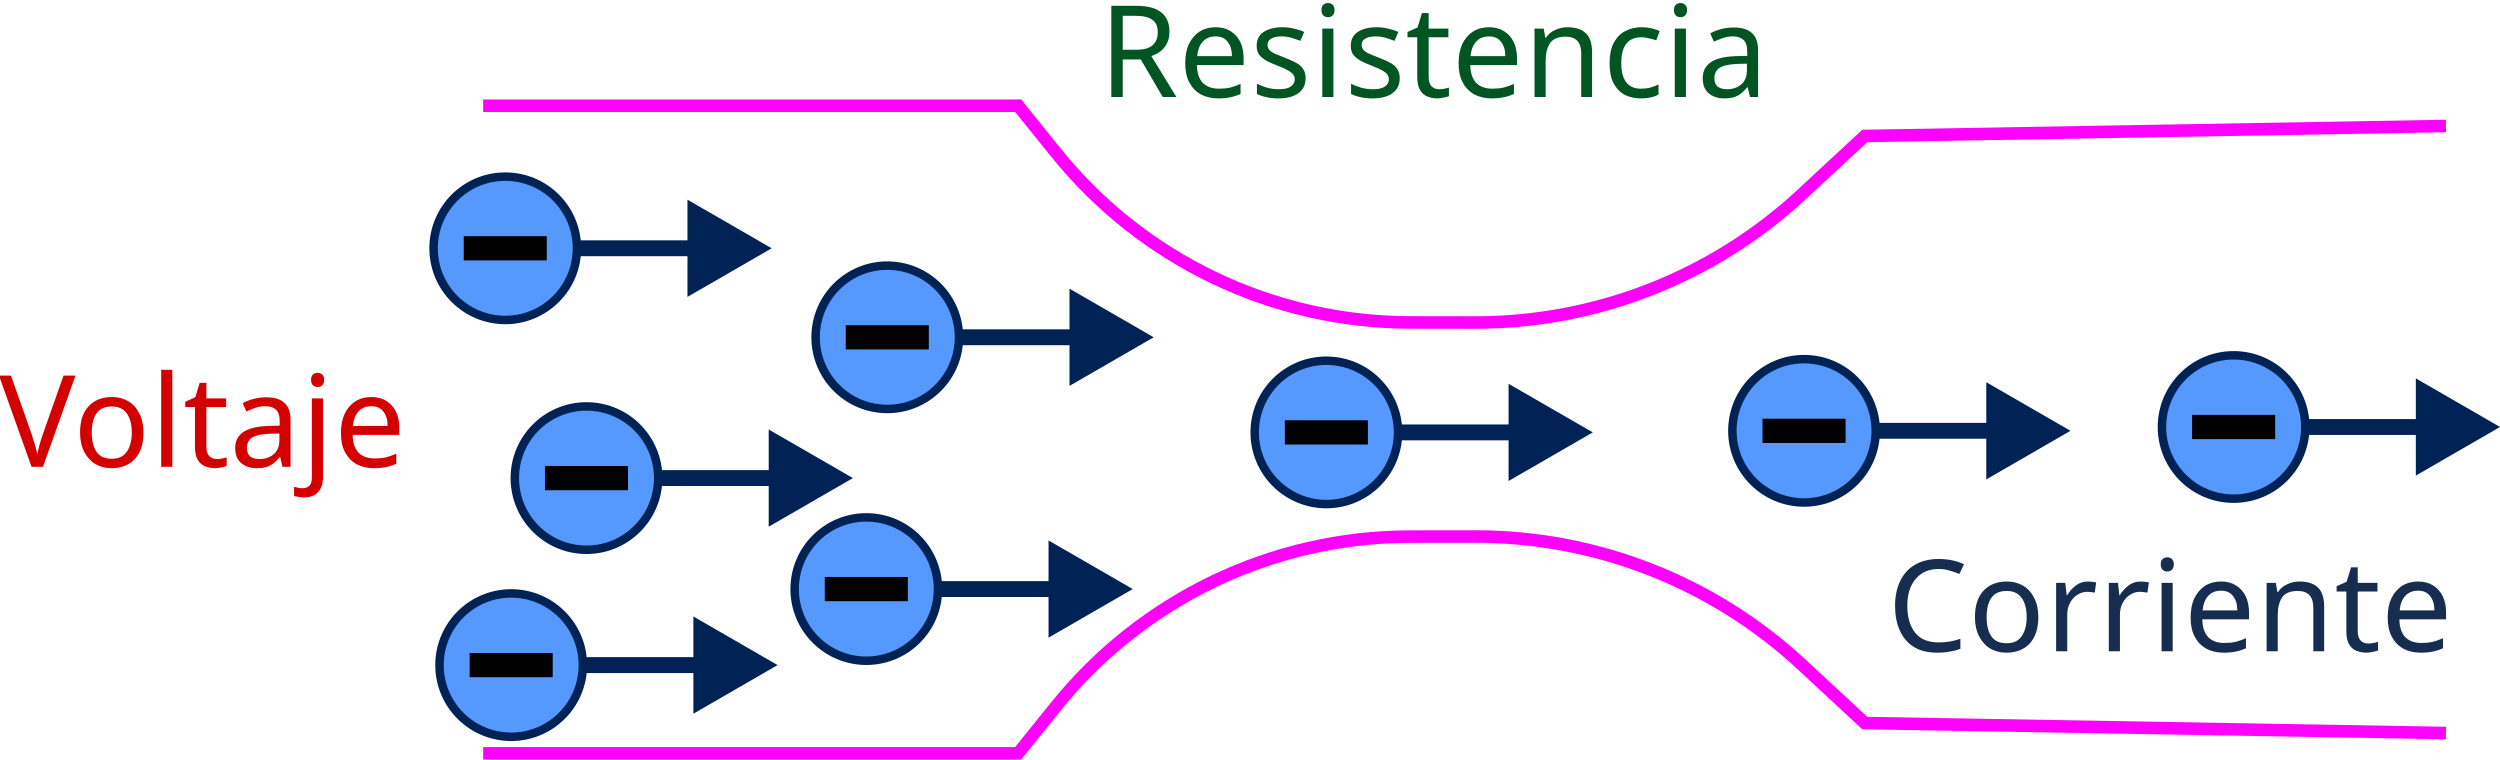
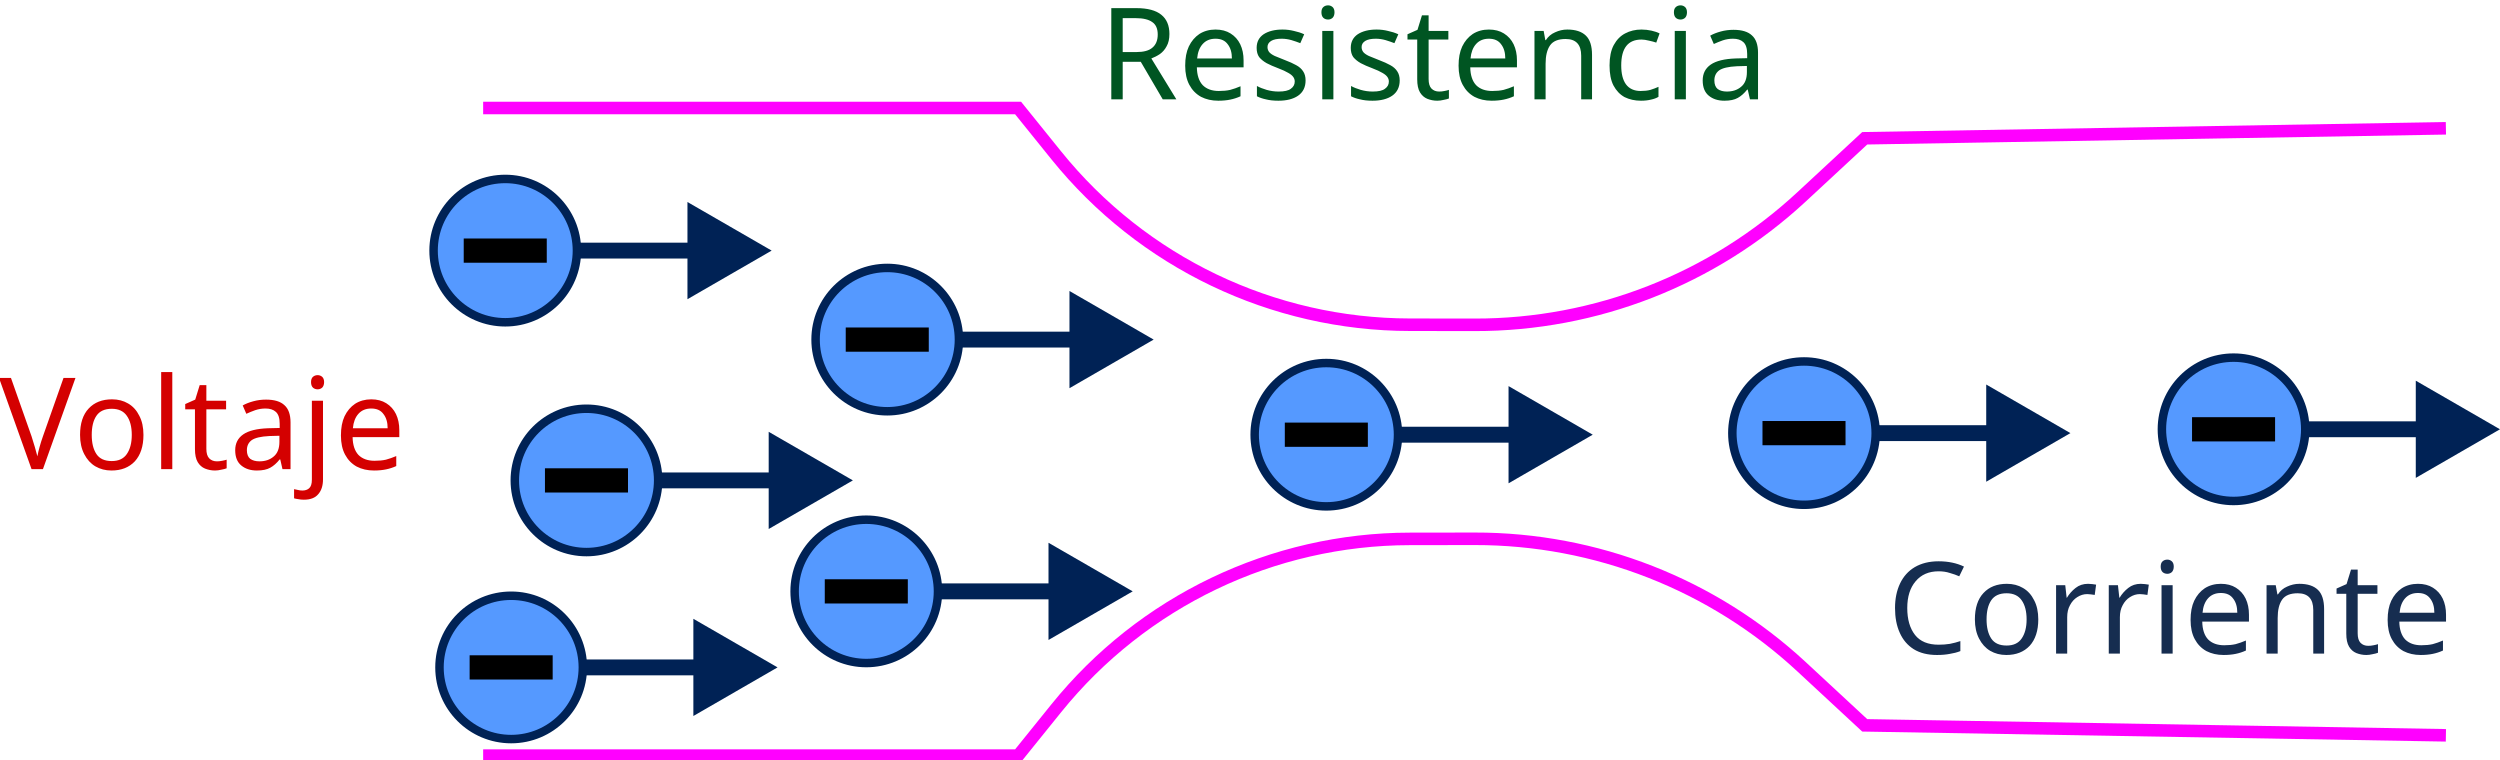
- <svg xmlns="http://www.w3.org/2000/svg" width="140.49mm" height="42.685mm" version="1.1" viewBox="0 0 140.49 42.685">
+ <svg xmlns="http://www.w3.org/2000/svg" width="574.28mm" height="174.48mm" version="1.1" viewBox="0 0 574.28 174.48">
  <g transform="translate(-33.657 -81.177)">
-     <path d="m60.809 87.117h30.062l2.146 2.661a25.573 25.573 25.595 0 0 19.871 9.518l3.648 0.005a26.951 26.951 158.62 0 0 18.364-7.191l3.549-3.292 32.661-0.561" fill="none" stroke="#f0f" stroke-width=".704" />
-     <g transform="matrix(.96776 0 0 .96776 36.653 2.8692)">
-       <circle cx="26.244" cy="95.335" r="4.162" fill="#59f" stroke="#025" stroke-width=".492" />
-       <rect x="24.013" y="94.812" width="4.461" height="1.046" stroke="#000" stroke-width=".361" />
-       <path d="m36.974 92.771v2.252h-6.569v0.623h6.569v2.252l2.22-1.282 2.221-1.282-2.221-1.282z" fill="#025" stroke="#025" stroke-width=".299" />
+     <g transform="matrix(4.0876 0 0 4.0876 -103.92 -250.11)">
+       <path d="m60.809 87.117h30.062l2.146 2.661a25.573 25.573 25.595 0 0 19.871 9.518l3.648 0.005a26.951 26.951 158.62 0 0 18.364-7.191l3.549-3.292 32.661-0.561" fill="none" stroke="#f0f" stroke-width=".704" />
+       <g transform="matrix(.96776 0 0 .96776 36.653 2.8692)">
+         <circle cx="26.244" cy="95.335" r="4.162" fill="#59f" stroke="#025" stroke-width=".492" />
+         <rect x="24.013" y="94.812" width="4.461" height="1.046" stroke="#000" stroke-width=".361" />
+         <path d="m36.974 92.771v2.252h-6.569v0.623h6.569v2.252l2.22-1.282 2.221-1.282-2.221-1.282z" fill="#025" stroke="#025" stroke-width=".299" />
+       </g>
+       <g transform="matrix(.96776 0 0 .96776 58.121 7.8702)">
+         <circle cx="26.244" cy="95.335" r="4.162" fill="#59f" stroke="#025" stroke-width=".492" />
+         <rect x="24.013" y="94.812" width="4.461" height="1.046" stroke="#000" stroke-width=".361" />
+         <path d="m36.974 92.771v2.252h-6.569v0.623h6.569v2.252l2.22-1.282 2.221-1.282-2.221-1.282z" fill="#025" stroke="#025" stroke-width=".299" />
+       </g>
+       <g transform="matrix(.96776 0 0 .96776 36.985 26.292)">
+         <circle cx="26.244" cy="95.335" r="4.162" fill="#59f" stroke="#025" stroke-width=".492" />
+         <rect x="24.013" y="94.812" width="4.461" height="1.046" stroke="#000" stroke-width=".361" />
+         <path d="m36.974 92.771v2.252h-6.569v0.623h6.569v2.252l2.22-1.282 2.221-1.282-2.221-1.282z" fill="#025" stroke="#025" stroke-width=".299" />
+       </g>
+       <g transform="matrix(.96776 0 0 .96776 41.218 15.783)">
+         <circle cx="26.244" cy="95.335" r="4.162" fill="#59f" stroke="#025" stroke-width=".492" />
+         <rect x="24.013" y="94.812" width="4.461" height="1.046" stroke="#000" stroke-width=".361" />
+         <path d="m36.974 92.771v2.252h-6.569v0.623h6.569v2.252l2.22-1.282 2.221-1.282-2.221-1.282z" fill="#025" stroke="#025" stroke-width=".299" />
+       </g>
+       <g transform="matrix(.96776 0 0 .96776 82.796 13.215)">
+         <circle cx="26.244" cy="95.335" r="4.162" fill="#59f" stroke="#025" stroke-width=".492" />
+         <rect x="24.013" y="94.812" width="4.461" height="1.046" stroke="#000" stroke-width=".361" />
+         <path d="m36.974 92.771v2.252h-6.569v0.623h6.569v2.252l2.22-1.282 2.221-1.282-2.221-1.282z" fill="#025" stroke="#025" stroke-width=".299" />
+       </g>
+       <g transform="matrix(.96776 0 0 .96776 109.64 13.126)">
+         <circle cx="26.244" cy="95.335" r="4.162" fill="#59f" stroke="#025" stroke-width=".492" />
+         <rect x="24.013" y="94.812" width="4.461" height="1.046" stroke="#000" stroke-width=".361" />
+         <path d="m36.974 92.771v2.252h-6.569v0.623h6.569v2.252l2.22-1.282 2.221-1.282-2.221-1.282z" fill="#025" stroke="#025" stroke-width=".299" />
+       </g>
+       <g transform="matrix(.96776 0 0 .96776 133.78 12.911)">
+         <circle cx="26.244" cy="95.335" r="4.162" fill="#59f" stroke="#025" stroke-width=".492" />
+         <rect x="24.013" y="94.812" width="4.461" height="1.046" stroke="#000" stroke-width=".361" />
+         <path d="m36.974 92.771v2.252h-6.569v0.623h6.569v2.252l2.22-1.282 2.221-1.282-2.221-1.282z" fill="#025" stroke="#025" stroke-width=".299" />
+       </g>
+       <path d="m60.809 123.51h30.062l2.146-2.661a25.573 25.573 154.41 0 1 19.871-9.518l3.648-5e-3a26.951 26.951 21.384 0 1 18.364 7.191l3.549 3.292 32.661 0.561" fill="none" stroke="#f0f" stroke-width=".704" />
+       <text x="95.406" y="86.63" fill="#005522" font-family="sans-serif" font-size="7.177px" stroke-width=".179" style="line-height:1.25" xml:space="preserve">
+         <tspan x="95.406" y="86.63" fill="#005522" stroke-width=".179">Resistencia</tspan>
+       </text>
+       <text x="139.714" y="117.778" fill="#162d50" font-family="sans-serif" font-size="7.177px" stroke-width=".179" style="line-height:1.25" xml:space="preserve">
+         <tspan x="139.714" y="117.778" fill="#162d50" stroke-width=".179">Corriente</tspan>
+       </text>
+       <g transform="matrix(.96776 0 0 .96776 56.943 22.019)">
+         <circle cx="26.244" cy="95.335" r="4.162" fill="#59f" stroke="#025" stroke-width=".492" />
+         <rect x="24.013" y="94.812" width="4.461" height="1.046" stroke="#000" stroke-width=".361" />
+         <path d="m36.974 92.771v2.252h-6.569v0.623h6.569v2.252l2.22-1.282 2.221-1.282-2.221-1.282z" fill="#025" stroke="#025" stroke-width=".299" />
+       </g>
+       <text x="33.601" y="107.412" fill="#d40000" font-family="sans-serif" font-size="7.177px" stroke-width=".179" style="line-height:1.25" xml:space="preserve">
+         <tspan x="33.601" y="107.412" fill="#d40000" stroke-width=".179">Voltaje</tspan>
+       </text>
    </g>
-     <g transform="matrix(.96776 0 0 .96776 58.121 7.8702)">
-       <circle cx="26.244" cy="95.335" r="4.162" fill="#59f" stroke="#025" stroke-width=".492" />
-       <rect x="24.013" y="94.812" width="4.461" height="1.046" stroke="#000" stroke-width=".361" />
-       <path d="m36.974 92.771v2.252h-6.569v0.623h6.569v2.252l2.22-1.282 2.221-1.282-2.221-1.282z" fill="#025" stroke="#025" stroke-width=".299" />
-     </g>
-     <g transform="matrix(.96776 0 0 .96776 36.985 26.292)">
-       <circle cx="26.244" cy="95.335" r="4.162" fill="#59f" stroke="#025" stroke-width=".492" />
-       <rect x="24.013" y="94.812" width="4.461" height="1.046" stroke="#000" stroke-width=".361" />
-       <path d="m36.974 92.771v2.252h-6.569v0.623h6.569v2.252l2.22-1.282 2.221-1.282-2.221-1.282z" fill="#025" stroke="#025" stroke-width=".299" />
-     </g>
-     <g transform="matrix(.96776 0 0 .96776 41.218 15.783)">
-       <circle cx="26.244" cy="95.335" r="4.162" fill="#59f" stroke="#025" stroke-width=".492" />
-       <rect x="24.013" y="94.812" width="4.461" height="1.046" stroke="#000" stroke-width=".361" />
-       <path d="m36.974 92.771v2.252h-6.569v0.623h6.569v2.252l2.22-1.282 2.221-1.282-2.221-1.282z" fill="#025" stroke="#025" stroke-width=".299" />
-     </g>
-     <g transform="matrix(.96776 0 0 .96776 82.796 13.215)">
-       <circle cx="26.244" cy="95.335" r="4.162" fill="#59f" stroke="#025" stroke-width=".492" />
-       <rect x="24.013" y="94.812" width="4.461" height="1.046" stroke="#000" stroke-width=".361" />
-       <path d="m36.974 92.771v2.252h-6.569v0.623h6.569v2.252l2.22-1.282 2.221-1.282-2.221-1.282z" fill="#025" stroke="#025" stroke-width=".299" />
-     </g>
-     <g transform="matrix(.96776 0 0 .96776 109.64 13.126)">
-       <circle cx="26.244" cy="95.335" r="4.162" fill="#59f" stroke="#025" stroke-width=".492" />
-       <rect x="24.013" y="94.812" width="4.461" height="1.046" stroke="#000" stroke-width=".361" />
-       <path d="m36.974 92.771v2.252h-6.569v0.623h6.569v2.252l2.22-1.282 2.221-1.282-2.221-1.282z" fill="#025" stroke="#025" stroke-width=".299" />
-     </g>
-     <g transform="matrix(.96776 0 0 .96776 133.78 12.911)">
-       <circle cx="26.244" cy="95.335" r="4.162" fill="#59f" stroke="#025" stroke-width=".492" />
-       <rect x="24.013" y="94.812" width="4.461" height="1.046" stroke="#000" stroke-width=".361" />
-       <path d="m36.974 92.771v2.252h-6.569v0.623h6.569v2.252l2.22-1.282 2.221-1.282-2.221-1.282z" fill="#025" stroke="#025" stroke-width=".299" />
-     </g>
-     <path d="m60.809 123.51h30.062l2.146-2.661a25.573 25.573 154.41 0 1 19.871-9.518l3.648-5e-3a26.951 26.951 21.384 0 1 18.364 7.191l3.549 3.292 32.661 0.561" fill="none" stroke="#f0f" stroke-width=".704" />
-     <text x="95.406" y="86.63" fill="#005522" font-family="sans-serif" font-size="7.177px" stroke-width=".179" style="line-height:1.25" xml:space="preserve">
-       <tspan x="95.406" y="86.63" fill="#005522" stroke-width=".179">Resistencia</tspan>
-     </text>
-     <text x="139.714" y="117.778" fill="#162d50" font-family="sans-serif" font-size="7.177px" stroke-width=".179" style="line-height:1.25" xml:space="preserve">
-       <tspan x="139.714" y="117.778" fill="#162d50" stroke-width=".179">Corriente</tspan>
-     </text>
-     <g transform="matrix(.96776 0 0 .96776 56.943 22.019)">
-       <circle cx="26.244" cy="95.335" r="4.162" fill="#59f" stroke="#025" stroke-width=".492" />
-       <rect x="24.013" y="94.812" width="4.461" height="1.046" stroke="#000" stroke-width=".361" />
-       <path d="m36.974 92.771v2.252h-6.569v0.623h6.569v2.252l2.22-1.282 2.221-1.282-2.221-1.282z" fill="#025" stroke="#025" stroke-width=".299" />
-     </g>
-     <text x="33.601" y="107.412" fill="#d40000" font-family="sans-serif" font-size="7.177px" stroke-width=".179" style="line-height:1.25" xml:space="preserve">
-       <tspan x="33.601" y="107.412" fill="#d40000" stroke-width=".179">Voltaje</tspan>
-     </text>
  </g>
</svg>
